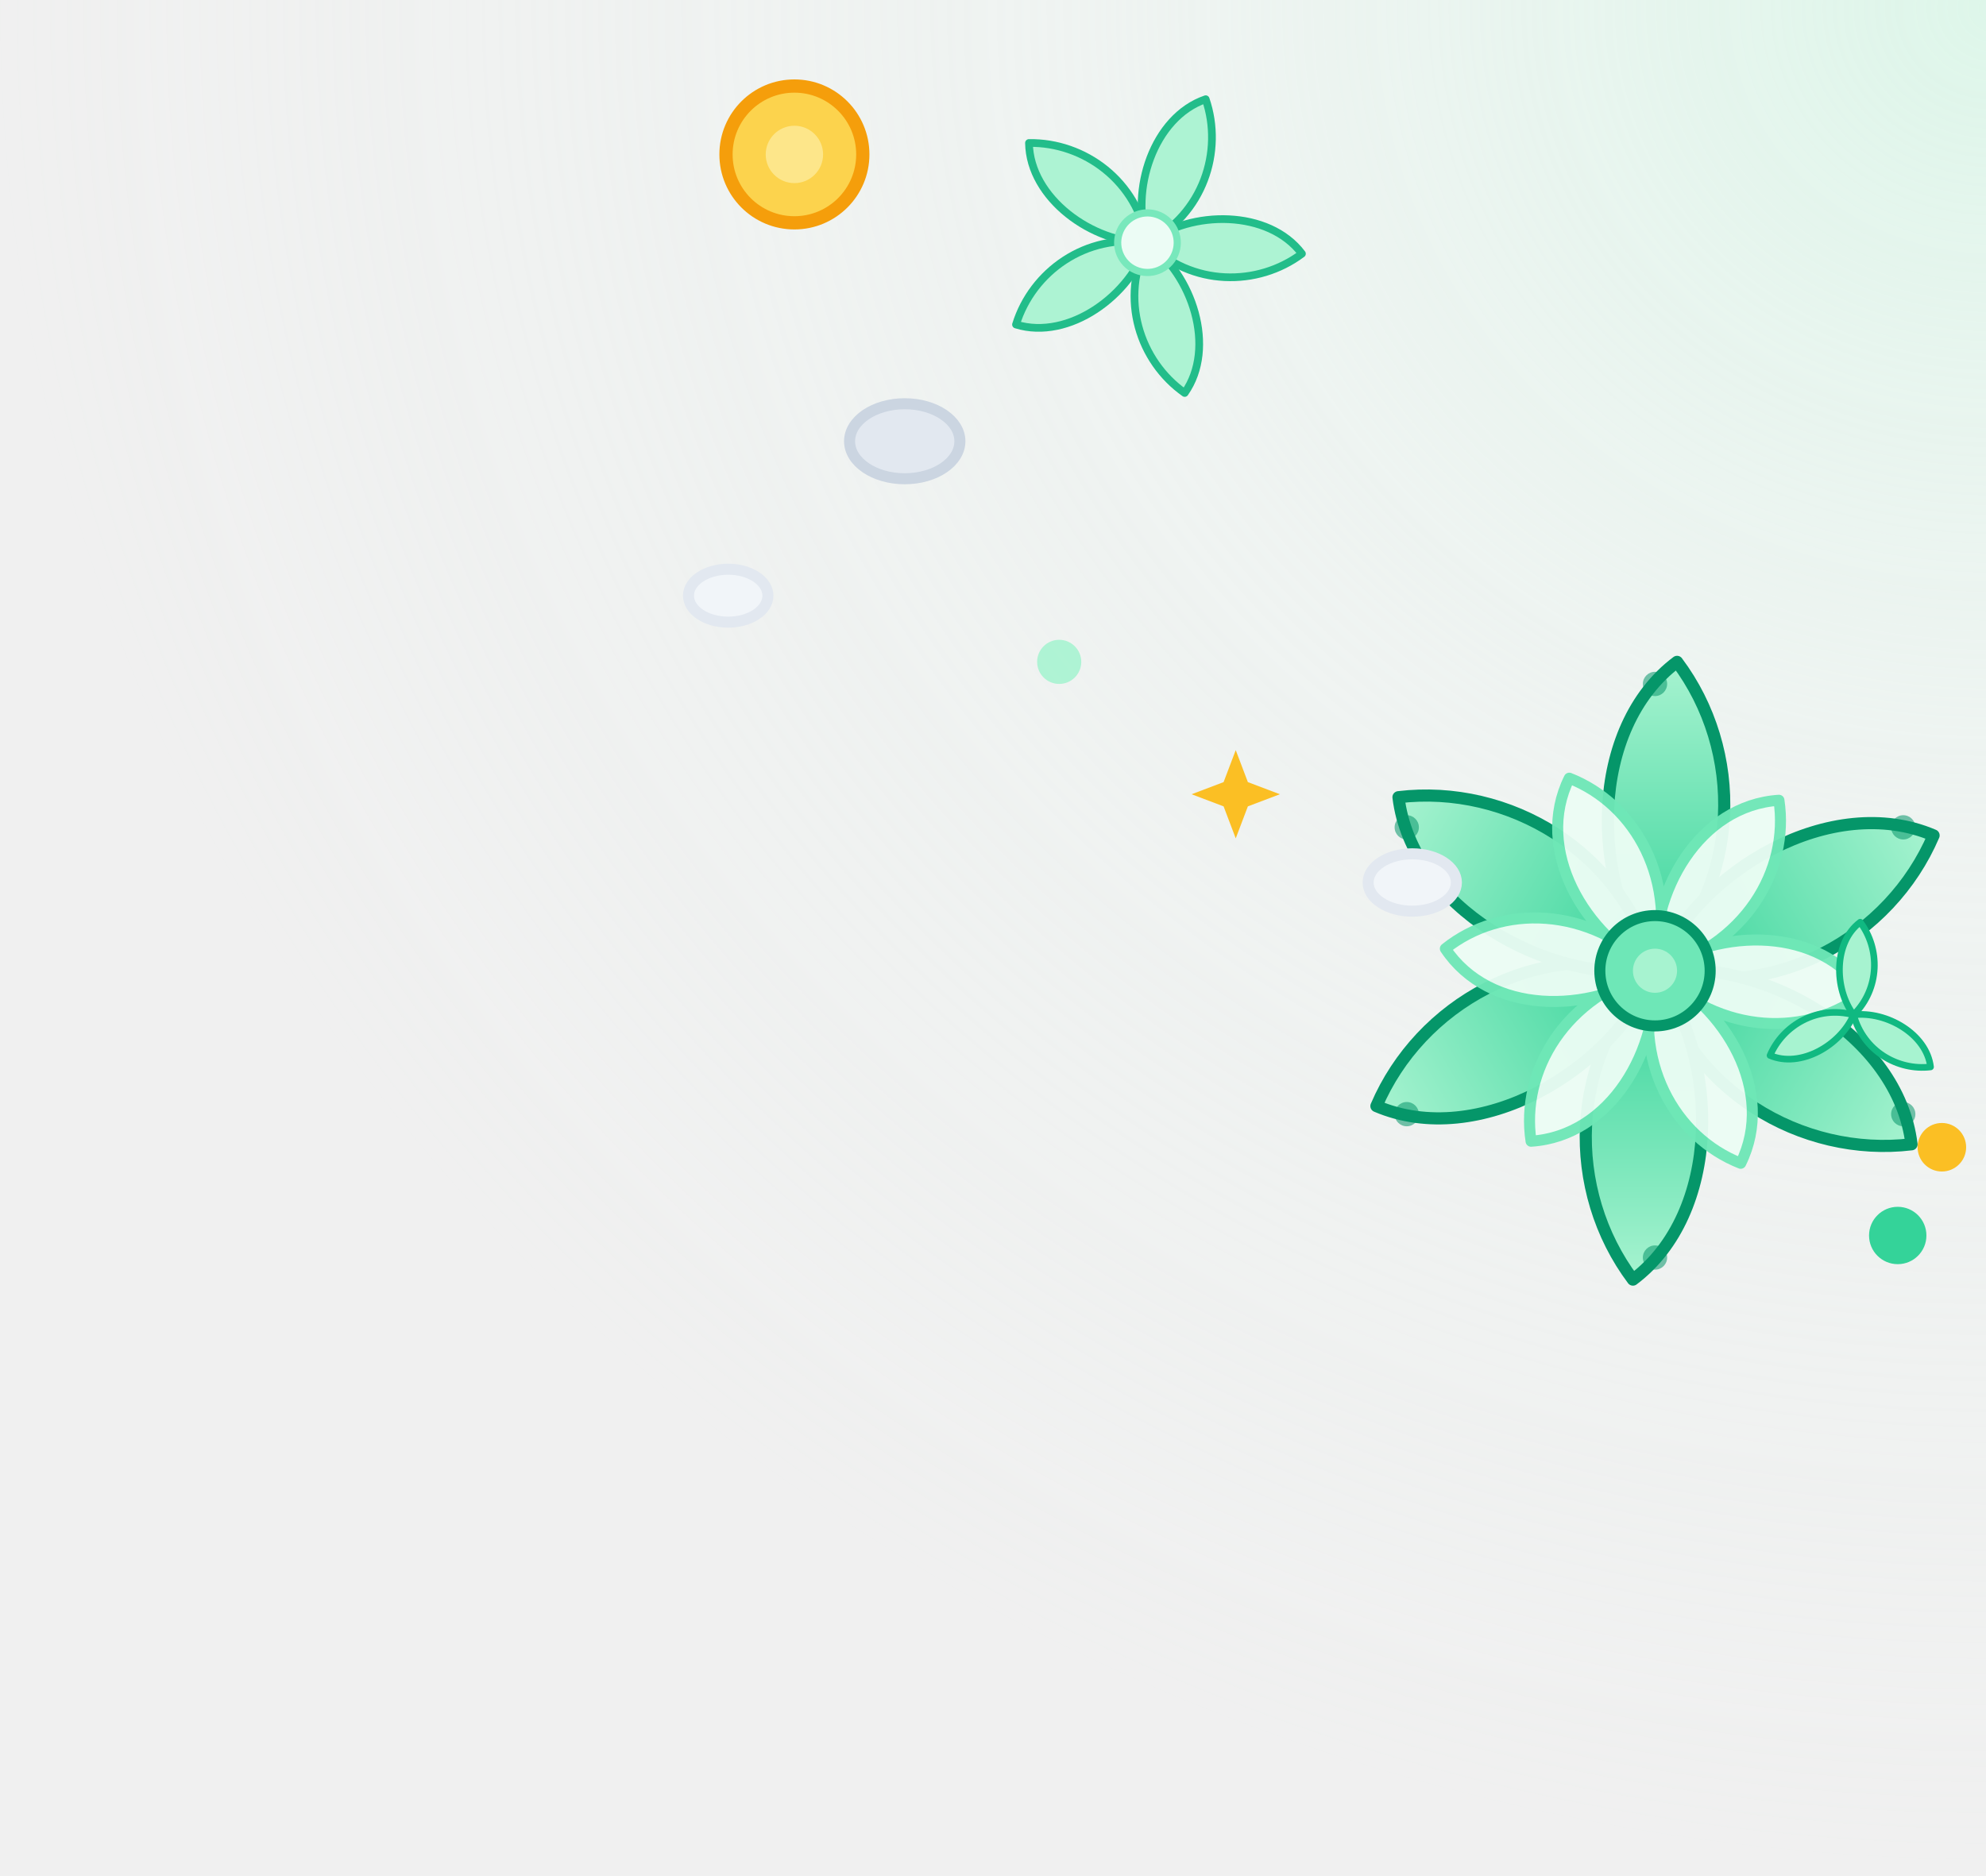
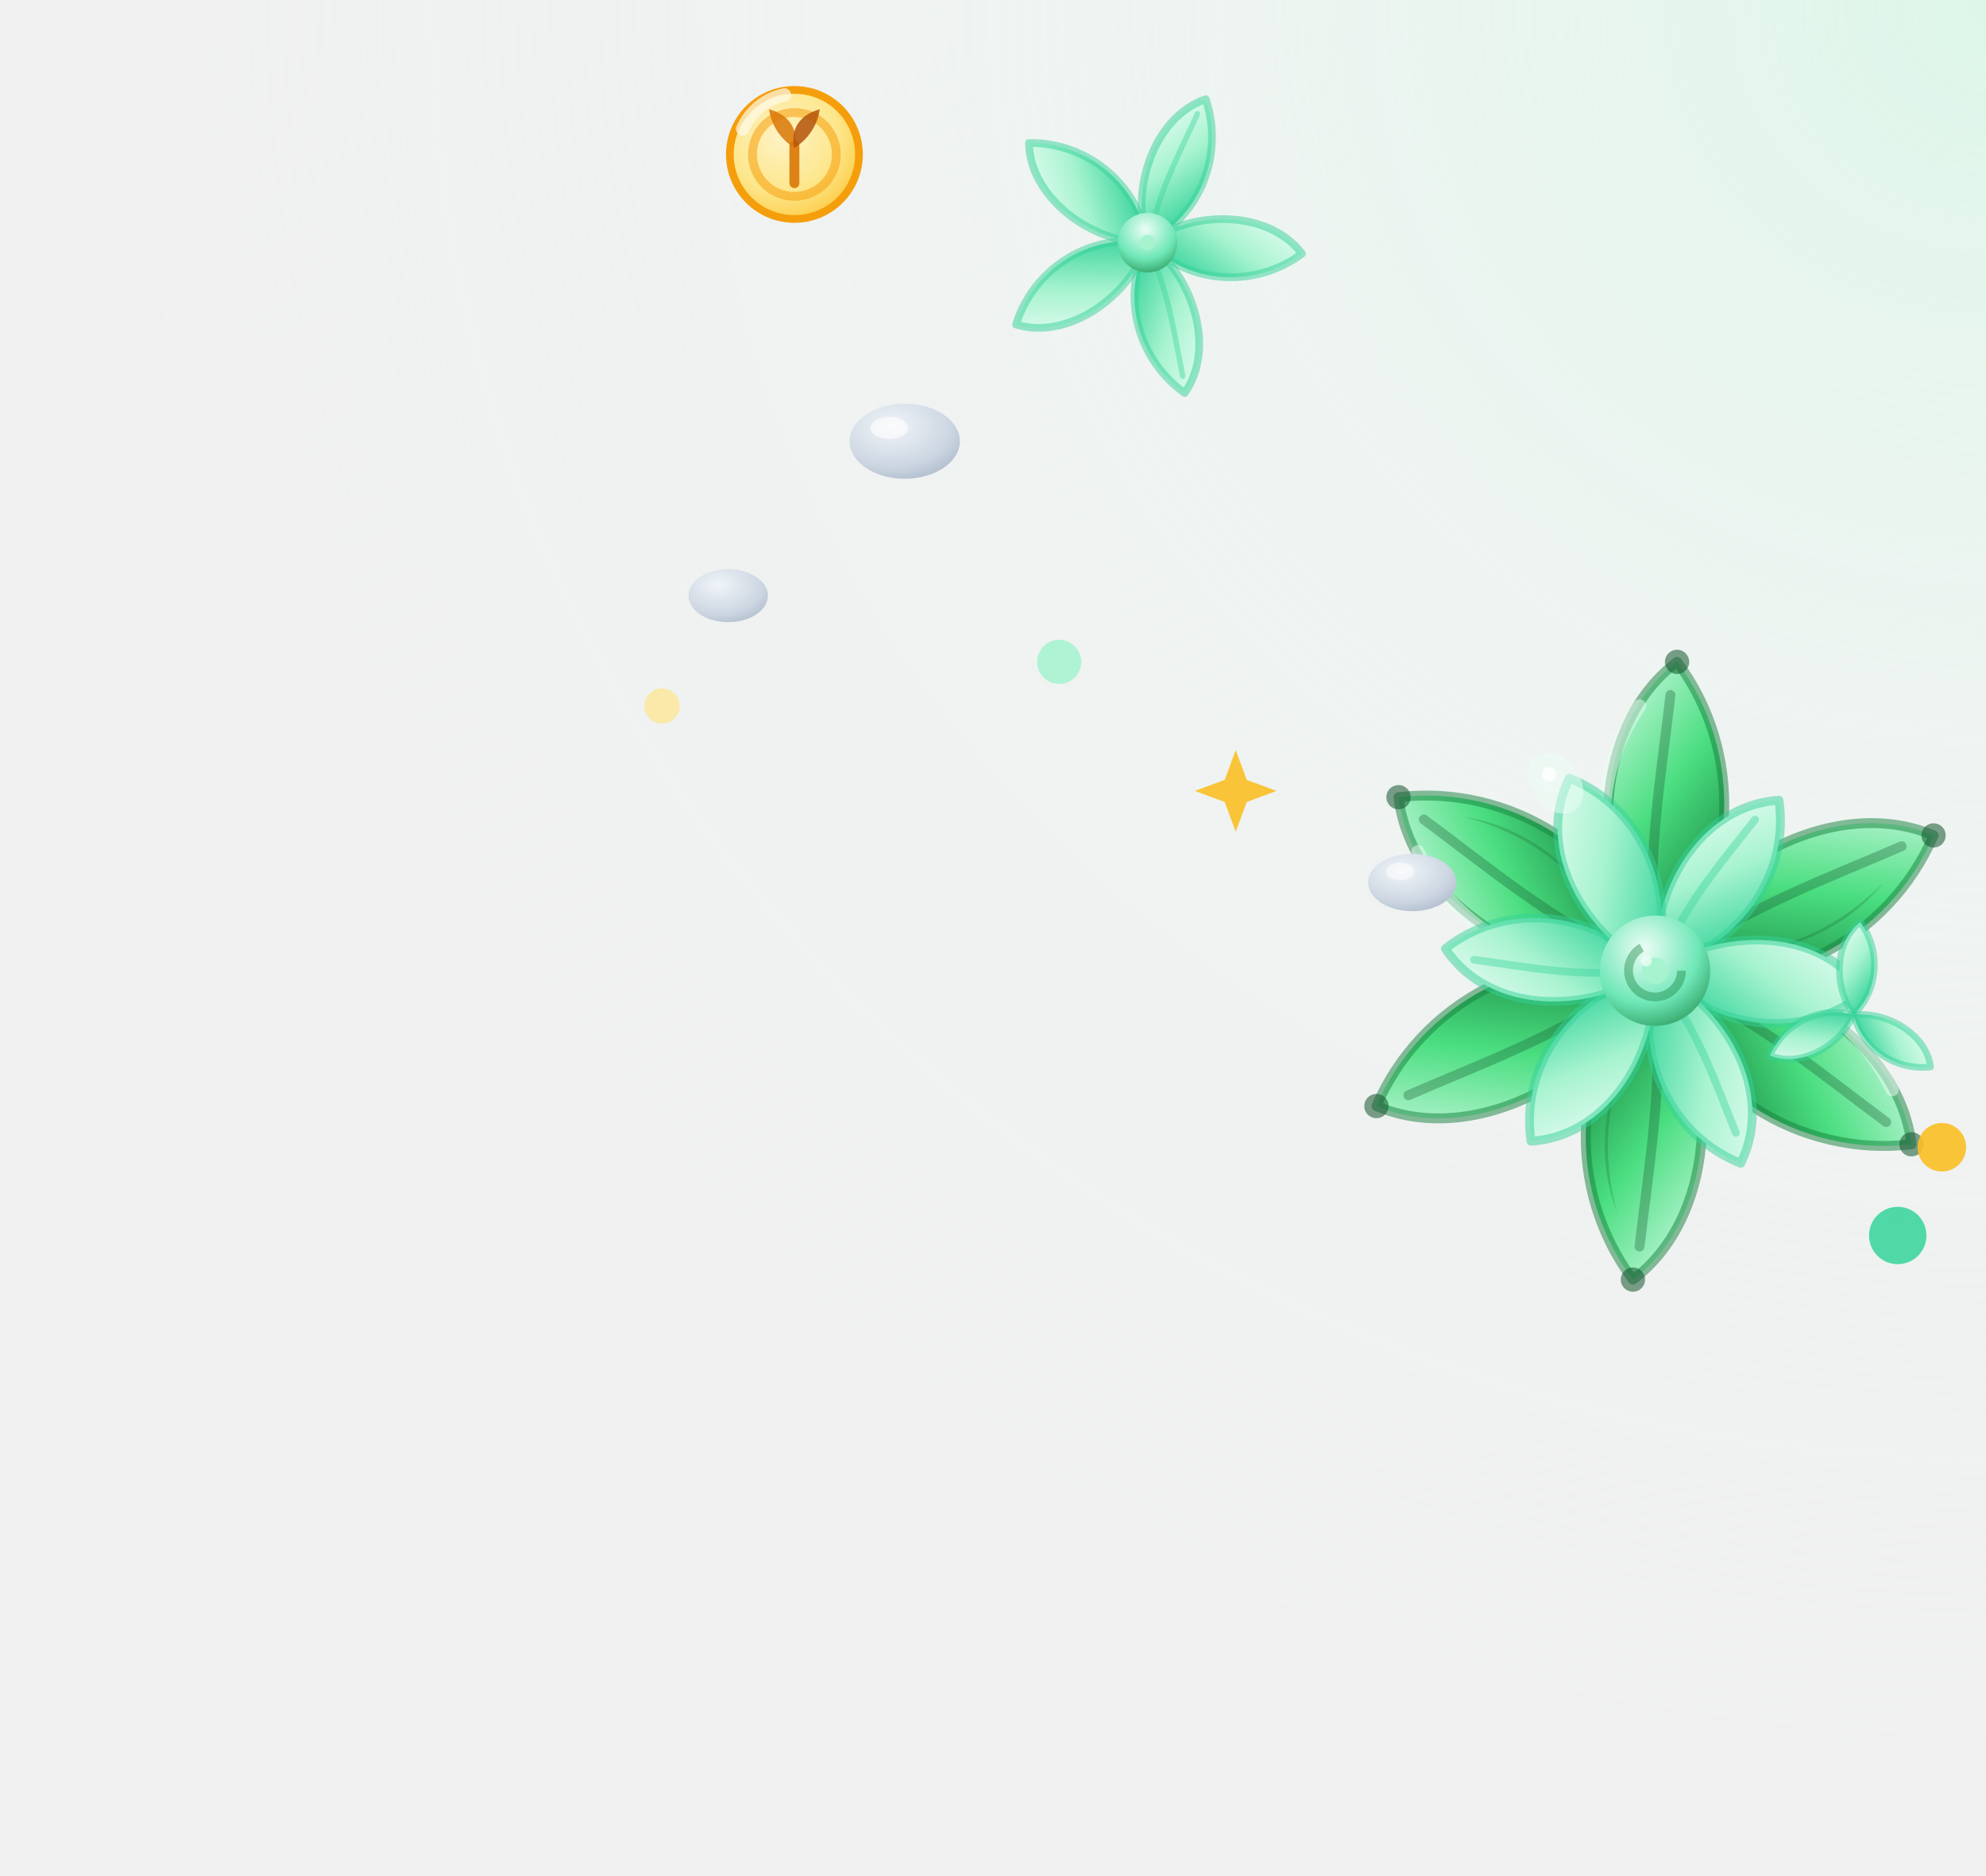
<svg xmlns="http://www.w3.org/2000/svg" viewBox="0 0 180 170" preserveAspectRatio="xMaxYMin meet">
  <defs>
    <radialGradient id="w-sk2" cx="1" cy="0" r="1">
      <stop offset="0" stop-color="#D1FAE5" stop-opacity=".6" />
      <stop offset=".45" stop-color="#ECFDF5" stop-opacity=".26" />
      <stop offset="1" stop-color="#ECFDF5" stop-opacity="0" />
    </radialGradient>
-     <linearGradient id="lf-sk2" x1="0" y1="0" x2="0" y2="1">
-       <stop offset="0" stop-color="#A7F3D0" />
+     <linearGradient id="lf-sk2" x1=".1" y1="0" x2=".6" y2="1">
+       <stop offset="0" stop-color="#D1FAE5" />
+       <stop offset=".5" stop-color="#4ADE80" />
+       <stop offset="1" stop-color="#15803D" />
+     </linearGradient>
+     <linearGradient id="lf2-sk2" x1=".1" y1="0" x2=".6" y2="1">
+       <stop offset="0" stop-color="#ECFDF5" />
+       <stop offset=".5" stop-color="#A7F3D0" />
      <stop offset="1" stop-color="#34D399" />
    </linearGradient>
+     <radialGradient id="co-sk2" cx=".4" cy=".3" r=".9">
+       <stop offset="0" stop-color="#ECFDF5" />
+       <stop offset=".55" stop-color="#6EE7B7" />
+       <stop offset="1" stop-color="#15803D" />
+     </radialGradient>
+     <radialGradient id="pb-sk2" cx=".38" cy=".3" r="1">
+       <stop offset="0" stop-color="#F1F5F9" />
+       <stop offset=".55" stop-color="#CBD5E1" />
+       <stop offset="1" stop-color="#94A3B8" />
+     </radialGradient>
+     <radialGradient id="ck-sk2" cx=".4" cy=".35" r=".85">
+       <stop offset="0" stop-color="#FEF3C7" />
+       <stop offset=".55" stop-color="#FDE68A" />
+       <stop offset="1" stop-color="#FBBF24" />
+     </radialGradient>
  </defs>
  <rect width="180" height="170" fill="url(#w-sk2)" />
  <g transform="translate(150 88)">
-     <g stroke-linejoin="round">
-       <g fill="url(#lf-sk2)" stroke="#059669" stroke-width="1.1">
-         <path d="M0 0C-6-8 -6-22 2-28C8-20 8-8 0 0Z" transform="rotate(0)" />
-         <path d="M0 0C-6-8 -6-22 2-28C8-20 8-8 0 0Z" transform="rotate(60)" />
-         <path d="M0 0C-6-8 -6-22 2-28C8-20 8-8 0 0Z" transform="rotate(120)" />
-         <path d="M0 0C-6-8 -6-22 2-28C8-20 8-8 0 0Z" transform="rotate(180)" />
-         <path d="M0 0C-6-8 -6-22 2-28C8-20 8-8 0 0Z" transform="rotate(240)" />
-         <path d="M0 0C-6-8 -6-22 2-28C8-20 8-8 0 0Z" transform="rotate(300)" />
-       </g>
-       <g fill="#ECFDF5" stroke="#6EE7B7" stroke-width="1" opacity=".95">
-         <path d="M0 0C-4-6 -4-15 2-19C6-14 6-6 0 0Z" transform="rotate(30)" />
-         <path d="M0 0C-4-6 -4-15 2-19C6-14 6-6 0 0Z" transform="rotate(90)" />
-         <path d="M0 0C-4-6 -4-15 2-19C6-14 6-6 0 0Z" transform="rotate(150)" />
-         <path d="M0 0C-4-6 -4-15 2-19C6-14 6-6 0 0Z" transform="rotate(210)" />
-         <path d="M0 0C-4-6 -4-15 2-19C6-14 6-6 0 0Z" transform="rotate(270)" />
-         <path d="M0 0C-4-6 -4-15 2-19C6-14 6-6 0 0Z" transform="rotate(330)" />
-       </g>
-       <circle r="5" fill="#6EE7B7" stroke="#059669" stroke-width="1" />
-       <circle r="2" fill="#A7F3D0" />
+     <g fill="url(#lf-sk2)" stroke="#15803D" stroke-width=".9" stroke-opacity=".5" stroke-linejoin="round">
+       <path d="M0 0C-6-8 -6-22 2-28C8-20 8-8 0 0Z" />
+       <path d="M0 0C-6-8 -6-22 2-28C8-20 8-8 0 0Z" transform="rotate(60)" />
+       <path d="M0 0C-6-8 -6-22 2-28C8-20 8-8 0 0Z" transform="rotate(120)" />
+       <path d="M0 0C-6-8 -6-22 2-28C8-20 8-8 0 0Z" transform="rotate(180)" />
+       <path d="M0 0C-6-8 -6-22 2-28C8-20 8-8 0 0Z" transform="rotate(240)" />
+       <path d="M0 0C-6-8 -6-22 2-28C8-20 8-8 0 0Z" transform="rotate(300)" />
    </g>
-     <g fill="#059669" opacity=".55">
-       <circle cy="-26" r="1.1" />
-       <circle cx="22.5" cy="-13" r="1.1" />
-       <circle cx="22.5" cy="13" r="1.1" />
-       <circle cy="26" r="1.1" />
-       <circle cx="-22.5" cy="13" r="1.1" />
-       <circle cx="-22.5" cy="-13" r="1.1" />
+     <g fill="#14532D" opacity=".22">
+       <path d="M1.6-6C4.8-11 5.4-17 3.4-22C5-16.5 4.4-10.5 1.6-6Z" transform="rotate(60)" />
+       <path d="M1.6-6C4.8-11 5.4-17 3.4-22C5-16.5 4.4-10.5 1.6-6Z" transform="rotate(180)" />
+       <path d="M1.6-6C4.8-11 5.4-17 3.4-22C5-16.5 4.4-10.5 1.6-6Z" transform="rotate(300)" />
    </g>
+     <g fill="none" stroke="#14532D" stroke-width=".9" opacity=".32" stroke-linecap="round">
+       <path d="M0-3C-.8-10 .6-18 1.4-25" />
+       <path d="M0-3C-.8-10 .6-18 1.4-25" transform="rotate(60)" />
+       <path d="M0-3C-.8-10 .6-18 1.4-25" transform="rotate(120)" />
+       <path d="M0-3C-.8-10 .6-18 1.4-25" transform="rotate(180)" />
+       <path d="M0-3C-.8-10 .6-18 1.4-25" transform="rotate(240)" />
+       <path d="M0-3C-.8-10 .6-18 1.4-25" transform="rotate(300)" />
+     </g>
+     <g fill="none" stroke="#ECFDF5" stroke-width="1.2" opacity=".5" stroke-linecap="round">
+       <path d="M-3.4-7C-5.6-13-4.8-19-1.4-24" transform="rotate(300)" />
+       <path d="M-3.4-7C-5.6-13-4.8-19-1.4-24" transform="rotate(0)" />
+       <path d="M-3.4-7C-5.6-13-4.8-19-1.4-24" transform="rotate(120)" />
+     </g>
+     <g fill="#14532D" opacity=".55">
+       <circle cx="2" cy="-28" r="1.1" />
+       <circle cx="2" cy="-28" r="1.1" transform="rotate(60)" />
+       <circle cx="2" cy="-28" r="1.1" transform="rotate(120)" />
+       <circle cx="2" cy="-28" r="1.1" transform="rotate(180)" />
+       <circle cx="2" cy="-28" r="1.1" transform="rotate(240)" />
+       <circle cx="2" cy="-28" r="1.1" transform="rotate(300)" />
+     </g>
+     <g fill="url(#lf2-sk2)" stroke="#34D399" stroke-width=".8" stroke-opacity=".5" stroke-linejoin="round">
+       <path d="M0 0C-4-6 -4-15 2-19C6-14 6-6 0 0Z" transform="rotate(30)" />
+       <path d="M0 0C-4-6 -4-15 2-19C6-14 6-6 0 0Z" transform="rotate(90)" />
+       <path d="M0 0C-4-6 -4-15 2-19C6-14 6-6 0 0Z" transform="rotate(150)" />
+       <path d="M0 0C-4-6 -4-15 2-19C6-14 6-6 0 0Z" transform="rotate(210)" />
+       <path d="M0 0C-4-6 -4-15 2-19C6-14 6-6 0 0Z" transform="rotate(270)" />
+       <path d="M0 0C-4-6 -4-15 2-19C6-14 6-6 0 0Z" transform="rotate(330)" />
+     </g>
+     <g fill="none" stroke="#34D399" stroke-width=".7" opacity=".4" stroke-linecap="round">
+       <path d="M0-2.4C-.6-7 .4-12 1-16.4" transform="rotate(30)" />
+       <path d="M0-2.4C-.6-7 .4-12 1-16.4" transform="rotate(150)" />
+       <path d="M0-2.4C-.6-7 .4-12 1-16.4" transform="rotate(270)" />
+     </g>
+     <circle r="5" fill="url(#co-sk2)" />
+     <path d="M2.4 0A2.4 2.4 0 1 1-1.2-2.1" fill="none" stroke="#15803D" stroke-width=".8" opacity=".4" />
+     <circle r="1.2" fill="#A7F3D0" />
+     <circle cx="-.8" cy="-.9" r=".5" fill="#ECFDF5" opacity=".8" />
+     <ellipse cx="-9" cy="-17" rx="2.2" ry="3" transform="rotate(-36 -9 -17)" fill="#ECFDF5" opacity=".5" />
+     <circle cx="-9.6" cy="-17.8" r=".65" fill="#FFFFFF" opacity=".8" />
  </g>
-   <g transform="translate(104 22) scale(.5) rotate(18)" opacity=".92">
-     <g fill="#A7F3D0" stroke="#10B981" stroke-width="1.4" stroke-linejoin="round">
-       <path d="M0 0C-6-8 -6-22 2-28C8-20 8-8 0 0Z" transform="rotate(0)" />
+   <g transform="translate(104 22) scale(.5) rotate(18)">
+     <g fill="url(#lf2-sk2)" stroke="#34D399" stroke-width="1.4" stroke-opacity=".5" stroke-linejoin="round">
+       <path d="M0 0C-6-8 -6-22 2-28C8-20 8-8 0 0Z" />
      <path d="M0 0C-6-8 -6-22 2-28C8-20 8-8 0 0Z" transform="rotate(72)" />
      <path d="M0 0C-6-8 -6-22 2-28C8-20 8-8 0 0Z" transform="rotate(144)" />
      <path d="M0 0C-6-8 -6-22 2-28C8-20 8-8 0 0Z" transform="rotate(216)" />
      <path d="M0 0C-6-8 -6-22 2-28C8-20 8-8 0 0Z" transform="rotate(288)" />
    </g>
-     <circle r="5.4" fill="#ECFDF5" stroke="#6EE7B7" stroke-width="1.3" />
+     <g fill="none" stroke="#34D399" stroke-width="1" opacity=".4" stroke-linecap="round">
+       <path d="M0-3C-.8-10 .6-18 1.4-25" transform="rotate(0)" />
+       <path d="M0-3C-.8-10 .6-18 1.4-25" transform="rotate(144)" />
+     </g>
+     <circle r="5.4" fill="url(#co-sk2)" />
+     <circle r="1.4" fill="#A7F3D0" />
  </g>
  <g transform="translate(168 92) scale(.3)">
-     <g fill="#A7F3D0" stroke="#10B981" stroke-width="2" stroke-linejoin="round">
-       <path d="M0 0C-6-8 -6-22 2-28C8-20 8-8 0 0Z" transform="rotate(0)" />
+     <g fill="url(#lf2-sk2)" stroke="#34D399" stroke-width="2" stroke-opacity=".5" stroke-linejoin="round">
+       <path d="M0 0C-6-8 -6-22 2-28C8-20 8-8 0 0Z" />
      <path d="M0 0C-6-8 -6-22 2-28C8-20 8-8 0 0Z" transform="rotate(120)" />
      <path d="M0 0C-6-8 -6-22 2-28C8-20 8-8 0 0Z" transform="rotate(240)" />
    </g>
  </g>
+   <ellipse cx="82" cy="40" rx="5" ry="3.4" fill="url(#pb-sk2)" />
+   <ellipse cx="80.6" cy="38.8" rx="1.7" ry="1" fill="#FFFFFF" opacity=".6" />
+   <ellipse cx="66" cy="54" rx="3.6" ry="2.4" fill="url(#pb-sk2)" opacity=".95" />
+   <ellipse cx="128" cy="80" rx="4" ry="2.6" fill="url(#pb-sk2)" />
+   <ellipse cx="126.9" cy="79" rx="1.3" ry=".8" fill="#FFFFFF" opacity=".5" />
+   <g transform="translate(72 14)">
+     <circle r="6.2" fill="#F59E0B" />
+     <circle r="5.5" fill="url(#ck-sk2)" />
+     <circle r="3.8" fill="none" stroke="#F59E0B" stroke-width=".8" opacity=".55" />
+     <path d="M0 2.6L0-.8" stroke="#D97706" stroke-width=".9" stroke-linecap="round" opacity=".9" />
+     <path d="M0-.6C-1.3-1.4-2.1-2.7-2.3-4.1C-.5-3.6.4-2.3 0-.6Z" fill="#D97706" opacity=".85" />
+     <path d="M0-.6C1.3-1.4 2.1-2.7 2.3-4.1C.5-3.6-.4-2.3 0-.6Z" fill="#B45309" opacity=".85" />
+     <path d="M-4.7-2.3A5.3 5.3 0 0 1-.9-5.4" fill="none" stroke="#FFFBEB" stroke-width="1.2" stroke-linecap="round" opacity=".7" />
+   </g>
  <g>
-     <ellipse cx="82" cy="40" rx="5" ry="3.4" fill="#E2E8F0" stroke="#CBD5E1" stroke-width="1" />
-     <ellipse cx="66" cy="54" rx="3.6" ry="2.4" fill="#F1F5F9" stroke="#E2E8F0" stroke-width="1" />
-     <ellipse cx="128" cy="80" rx="4" ry="2.6" fill="#F1F5F9" stroke="#E2E8F0" stroke-width="1" />
-   </g>
-   <circle cx="72" cy="14" r="6.2" fill="#FCD34D" stroke="#F59E0B" stroke-width="1.2" />
-   <circle cx="72" cy="14" r="2.6" fill="#FDE68A" />
-   <g>
-     <circle cx="172" cy="112" r="2.6" fill="#34D399" />
-     <circle cx="176" cy="104" r="2.2" fill="#FBBF24" />
+     <circle cx="172" cy="112" r="2.6" fill="#34D399" opacity=".85" />
+     <circle cx="176" cy="104" r="2.2" fill="#FBBF24" opacity=".9" />
    <circle cx="96" cy="60" r="2" fill="#A7F3D0" opacity=".9" />
-     <path d="M112 68l1.1 2.9 2.9 1.1-2.9 1.1-1.1 2.9-1.1-2.9-2.9-1.1 2.9-1.1z" fill="#FBBF24" />
+     <circle cx="60" cy="64" r="1.6" fill="#FDE68A" opacity=".7" />
+     <path d="M112 68l1 2.7 2.7 1-2.7 1-1 2.7-1-2.7-2.7-1 2.7-1z" fill="#FBBF24" opacity=".9" />
  </g>
</svg>
